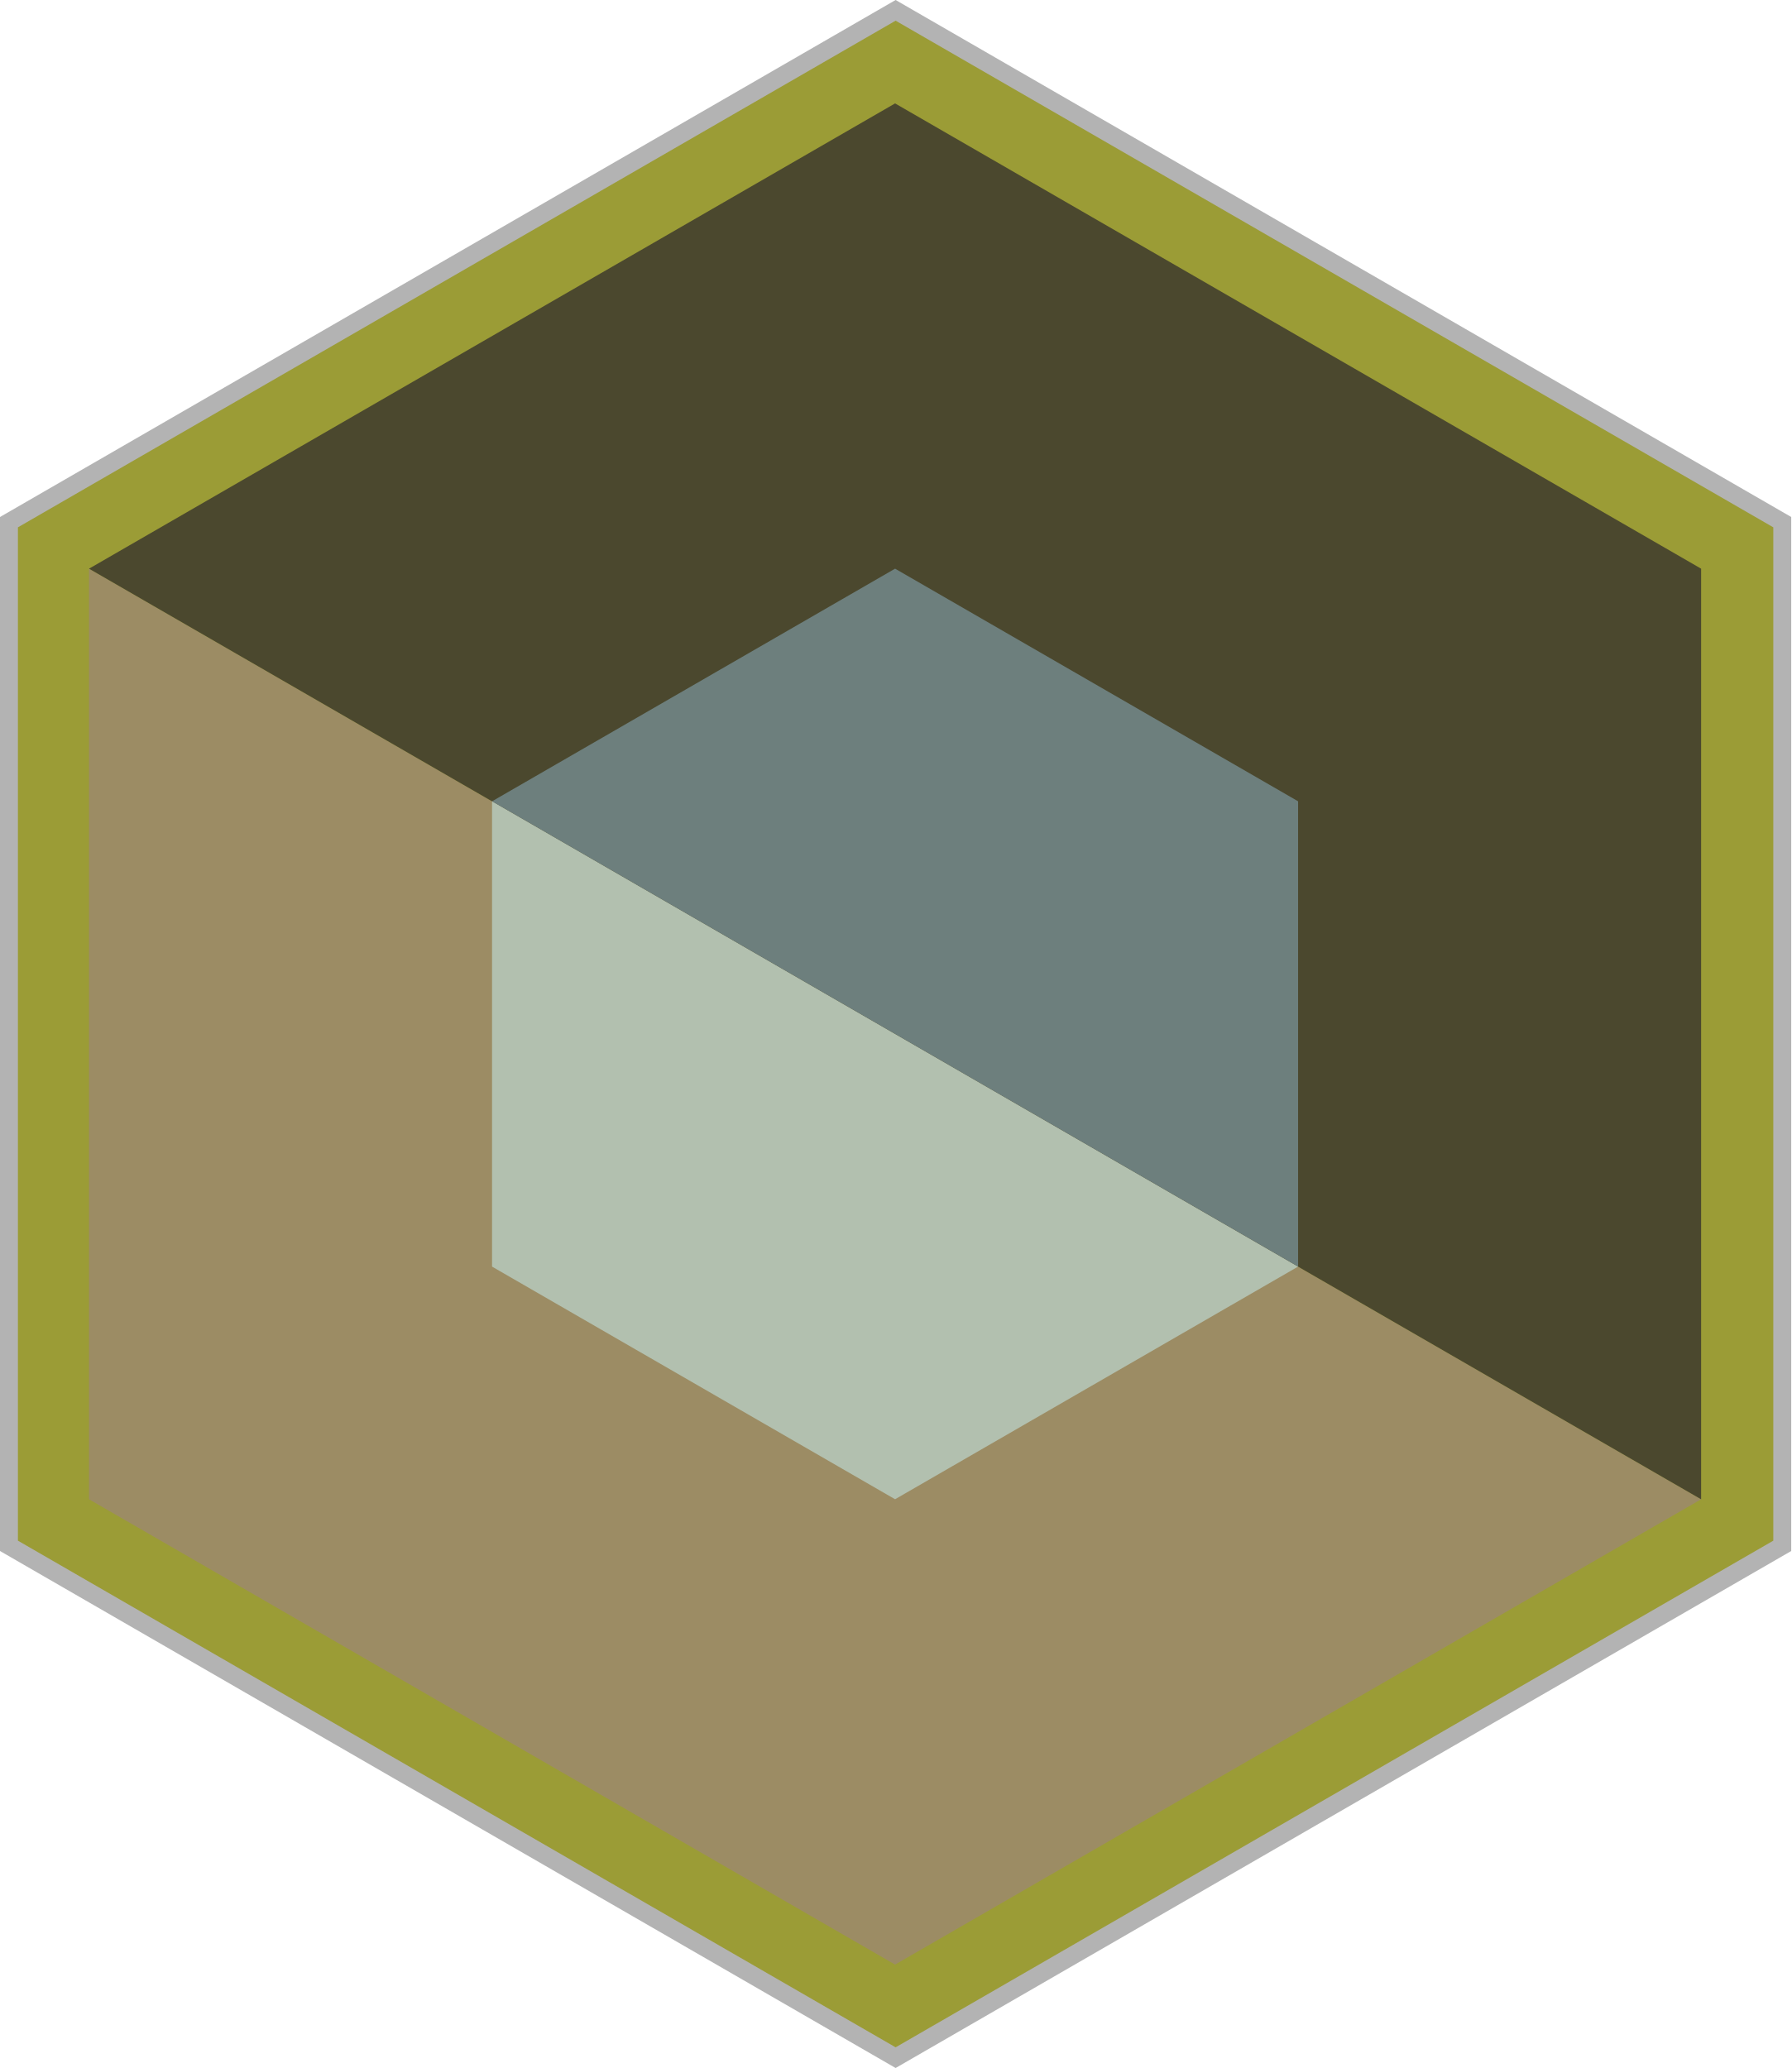
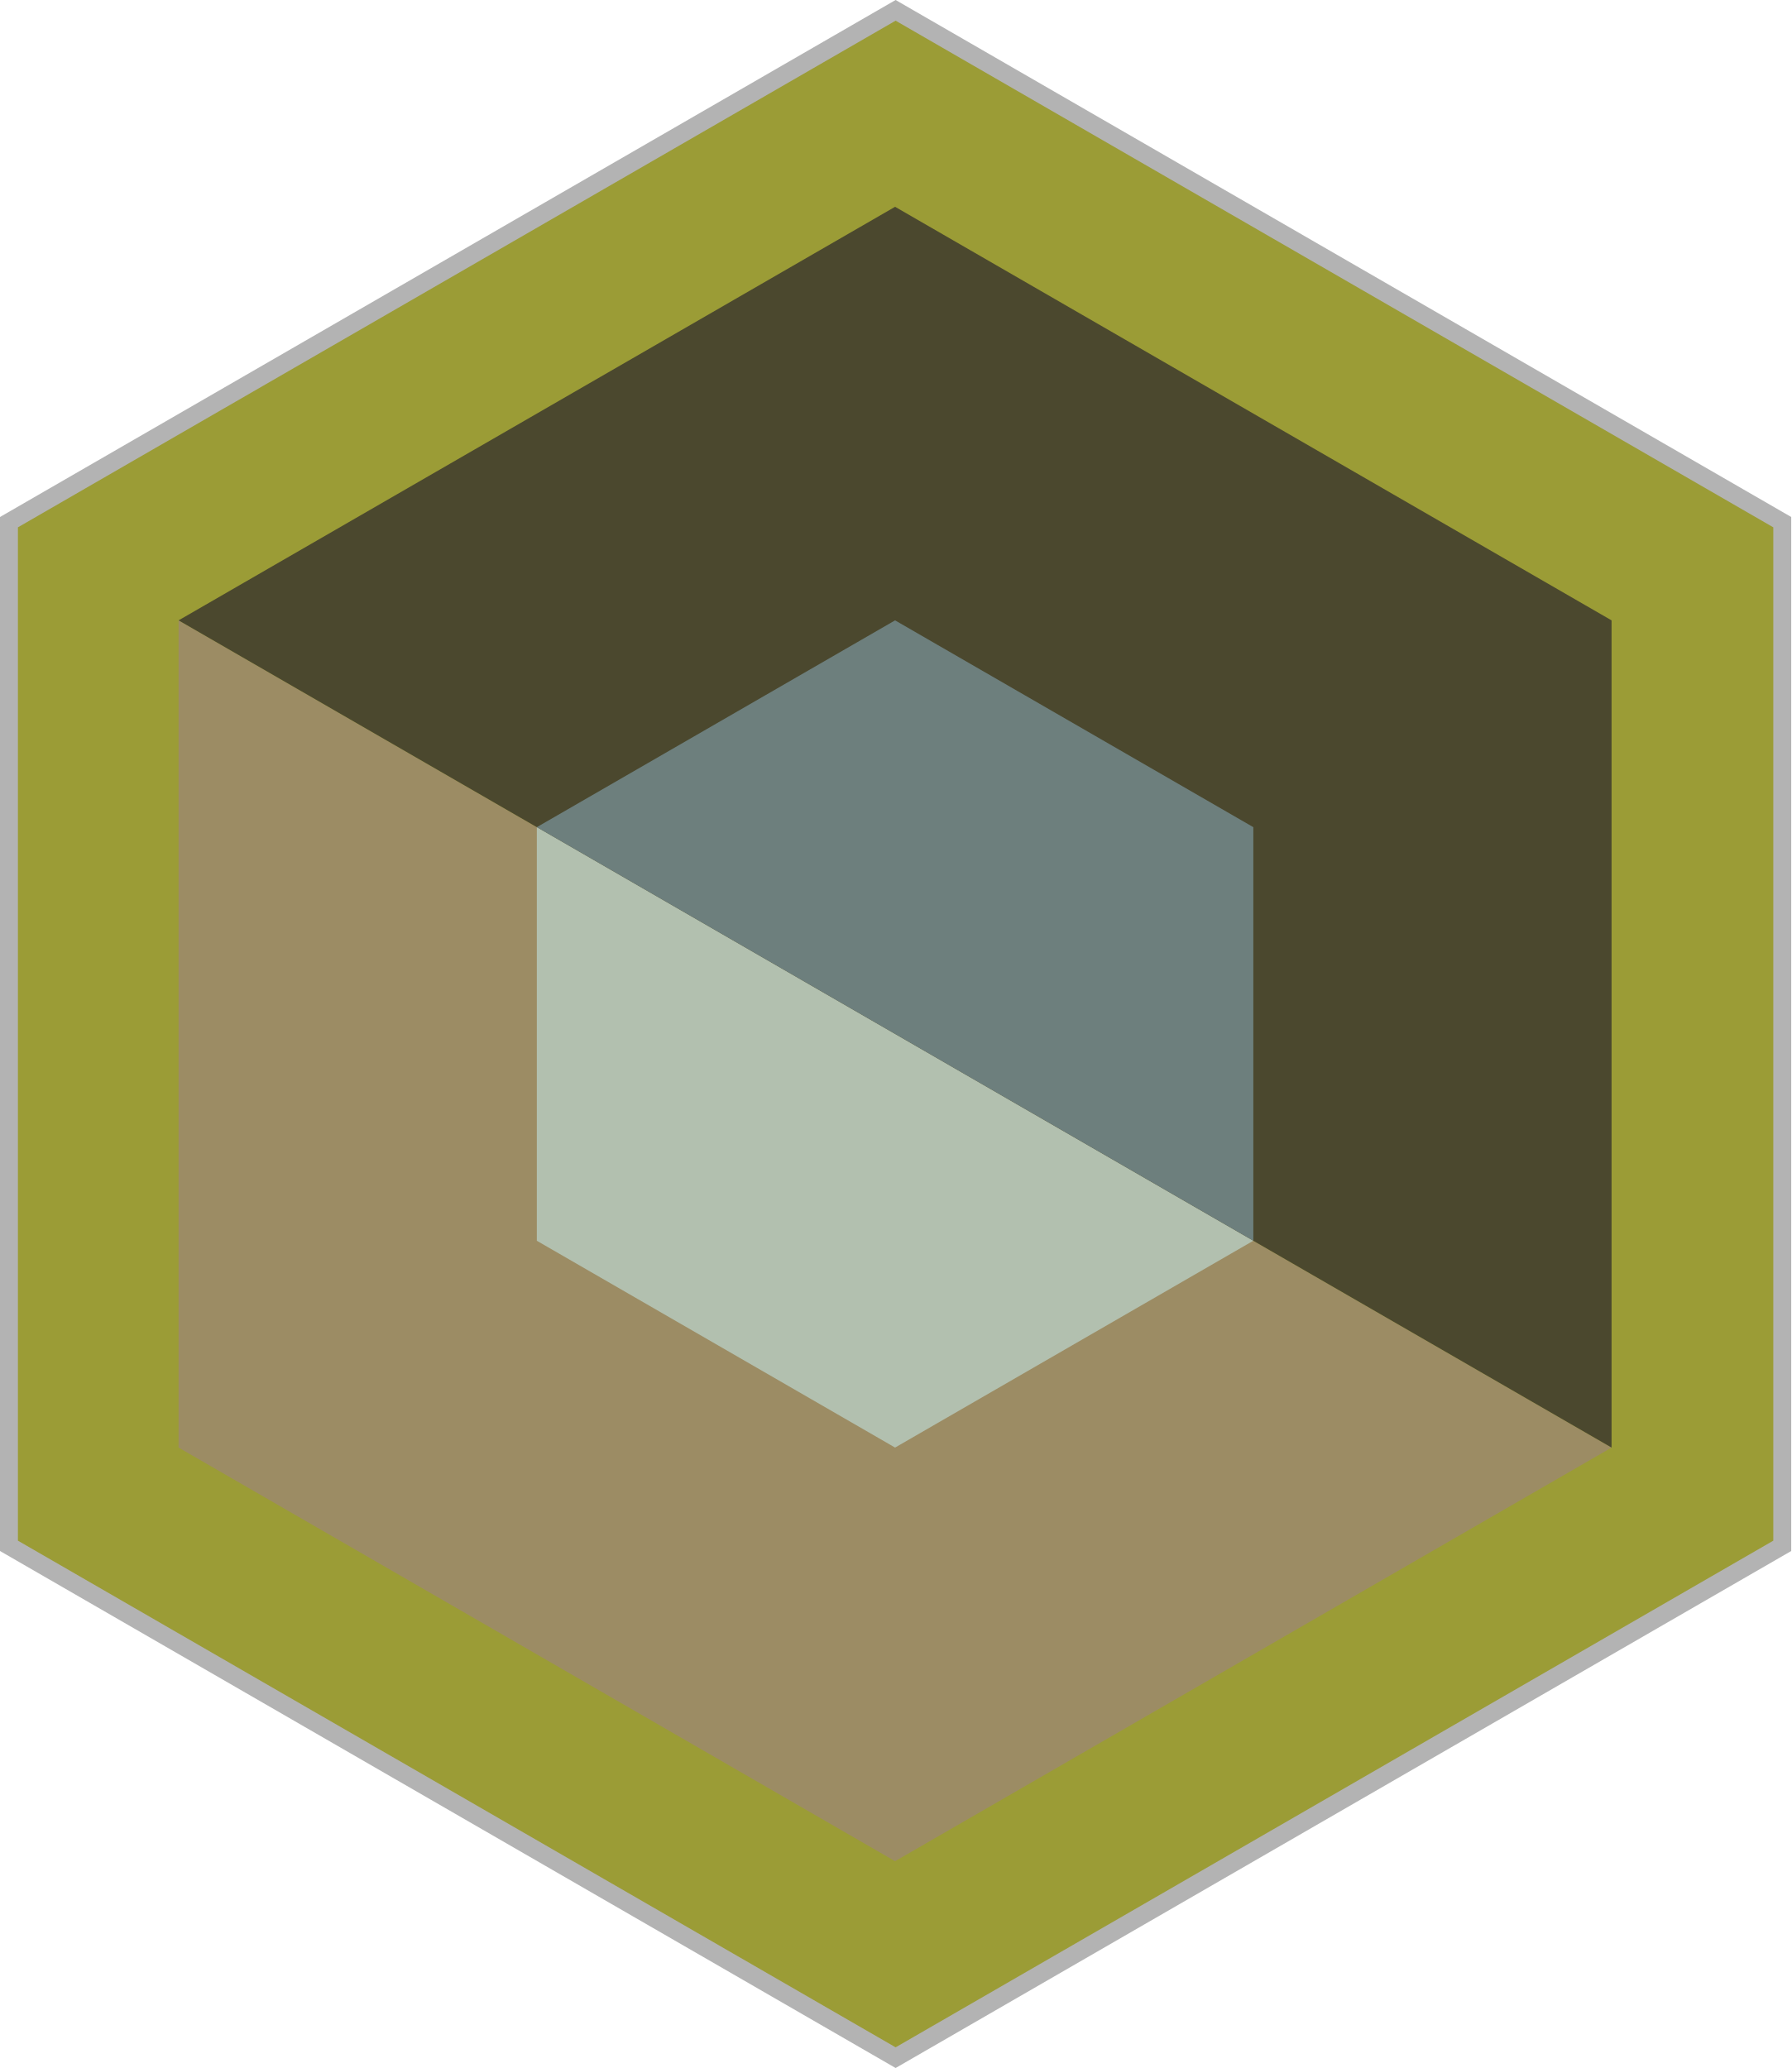
<svg xmlns="http://www.w3.org/2000/svg" xml:space="preserve" width="100" height="115.47">
  <path fill="#9B9C36" stroke="#b3b3b3" d="M99.5 86.314 50 114.893.5 86.314V29.156L50 .577l49.5 28.579z" />
-   <path fill="#9c8c64" d="m94.97 83.715-90-51.963v51.963l45 25.981z" />
-   <path fill="#4b482e" d="m49.97 5.774-45 25.979 90 51.963V31.753z" />
-   <path fill="#b2c0af" d="M27.47 44.742v25.981l22.5 12.99 22.498-12.99z" />
-   <path fill="#6d7f7d" d="M27.47 44.742q22.5 12.992 45 25.981V44.742l-22.5-12.99z" />
+   <path fill="#9c8c64" d="m89.97 80.828-80-46.189v46.189l40 23.095z" />
+   <path fill="#4b482e" d="m49.97 11.547-40 23.092 80 46.189V34.639z" />
+   <path fill="#b2c0af" d="M29.97 46.186V69.28l20 11.547L69.968 69.28z" />
+   <path fill="#6d7f7d" d="m29.97 46.186 40 23.094V46.186l-20-11.547z" />
</svg>
